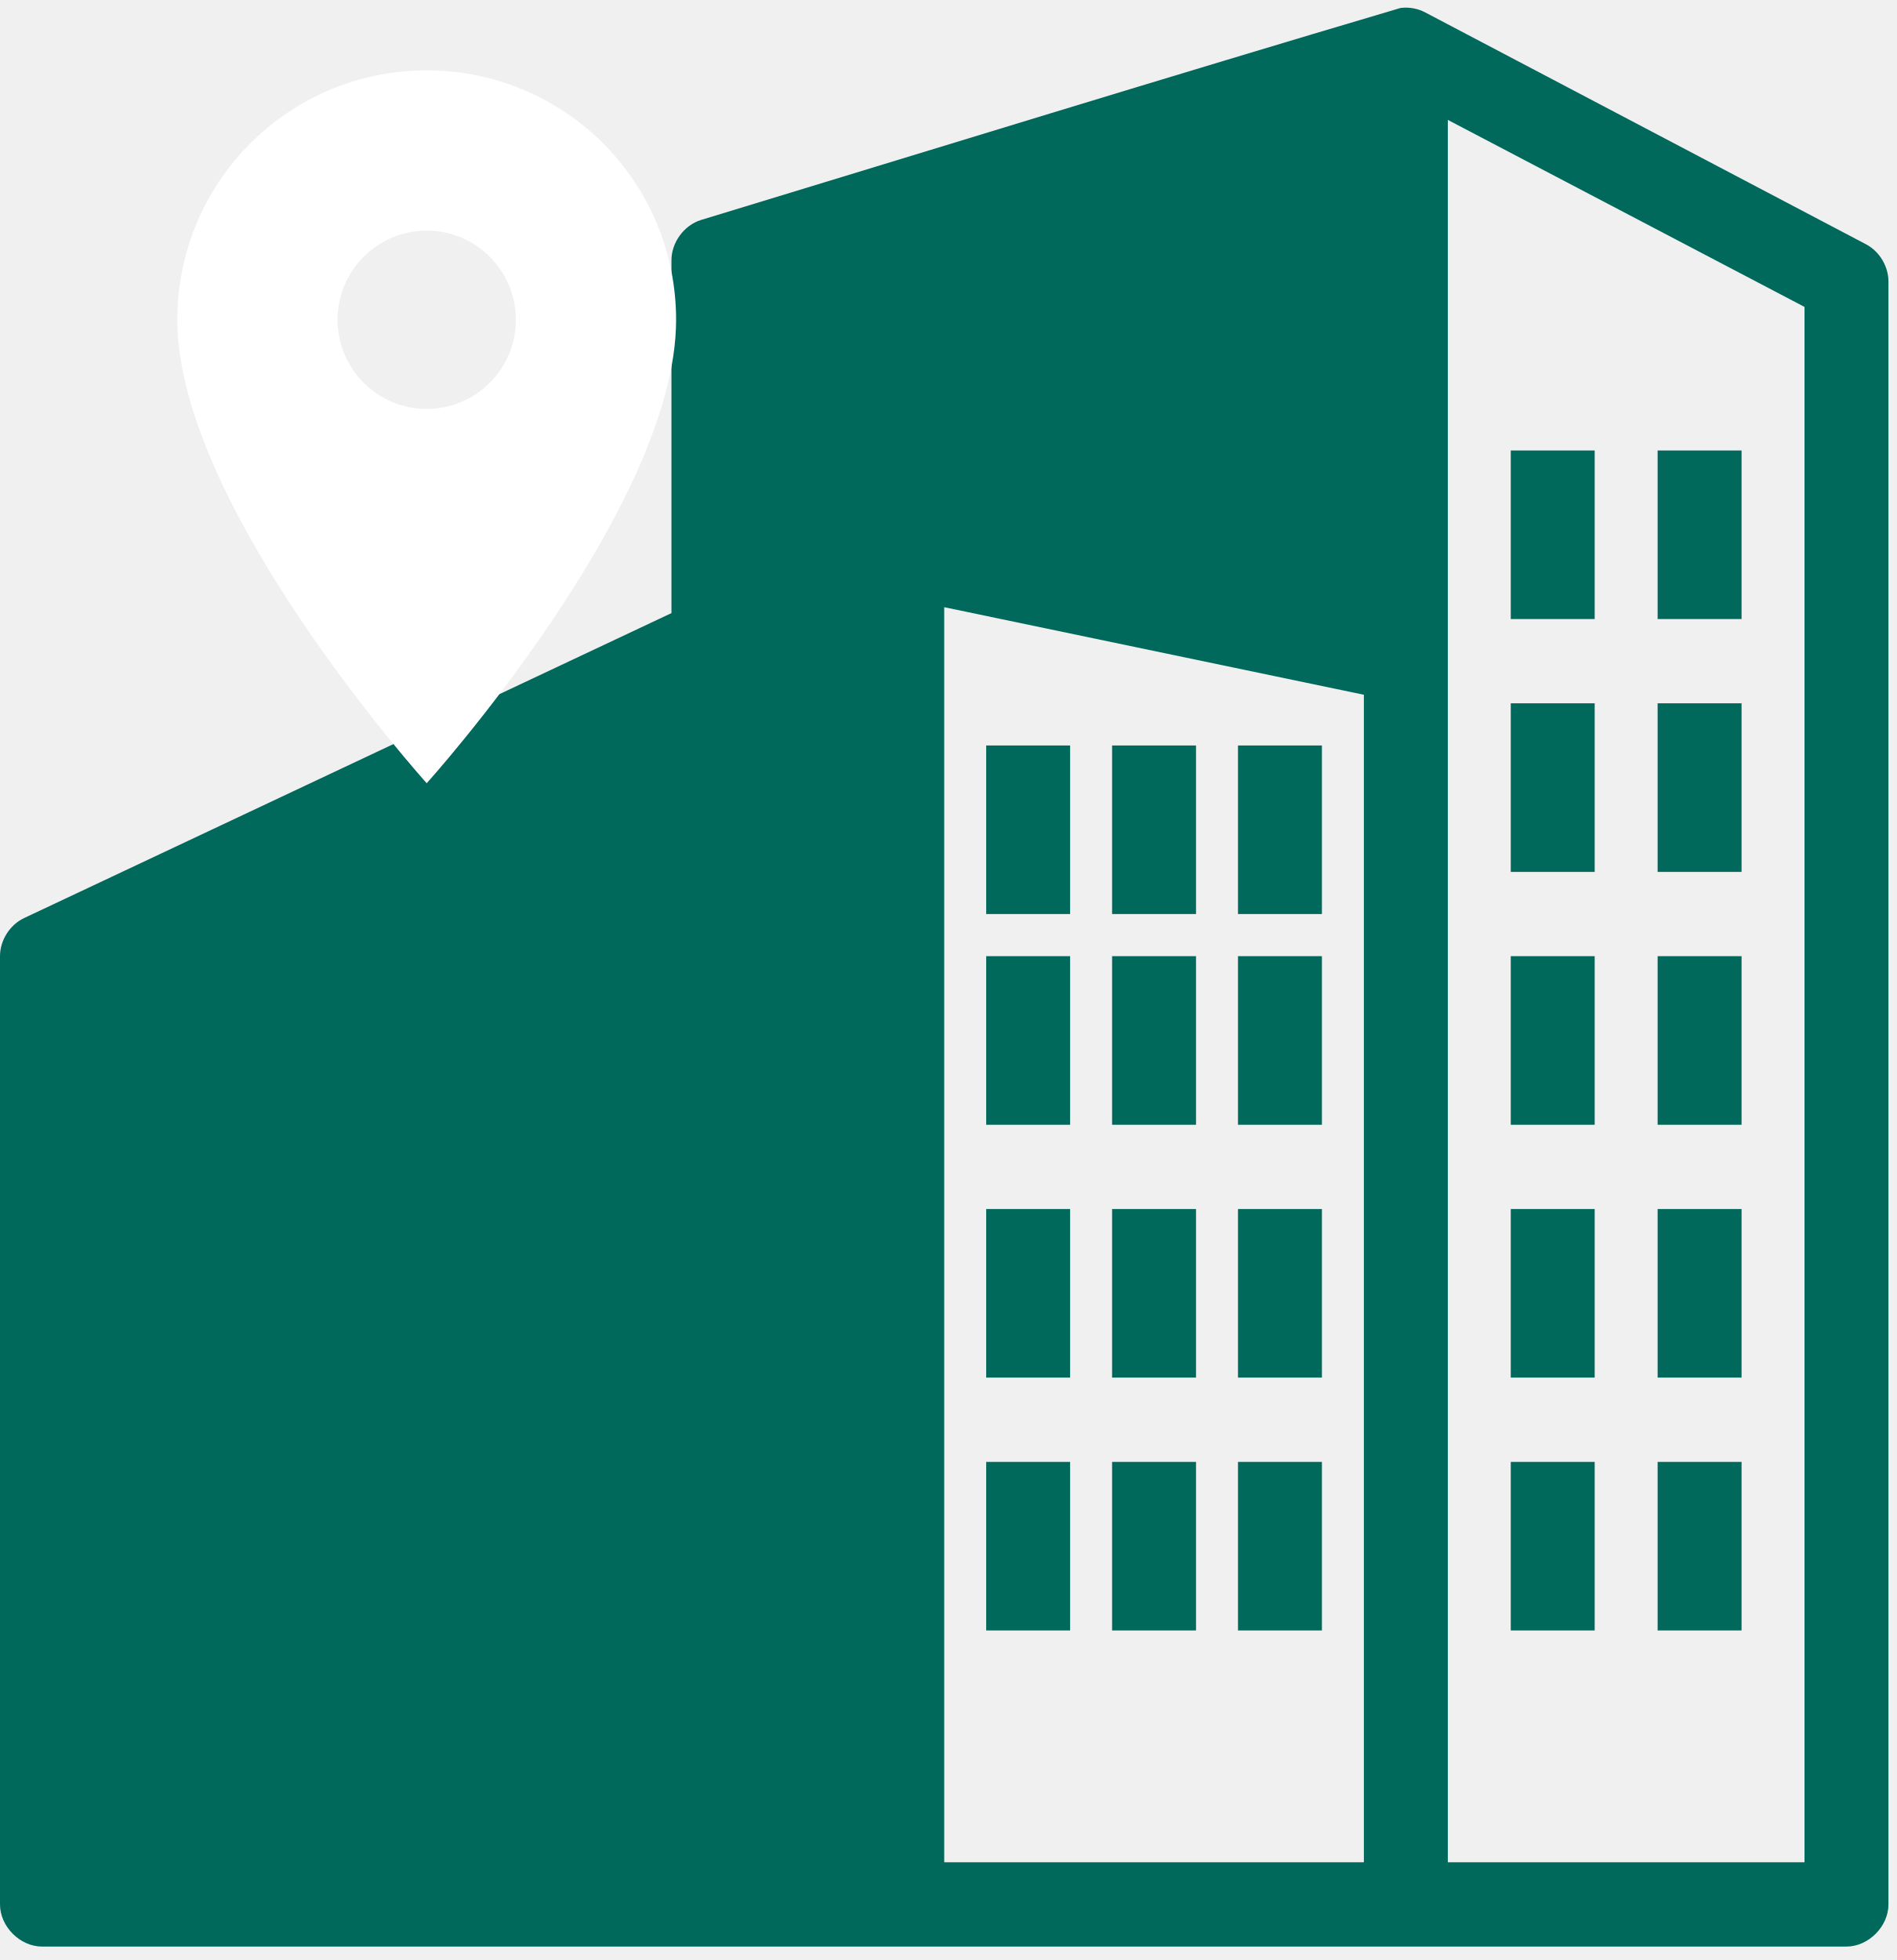
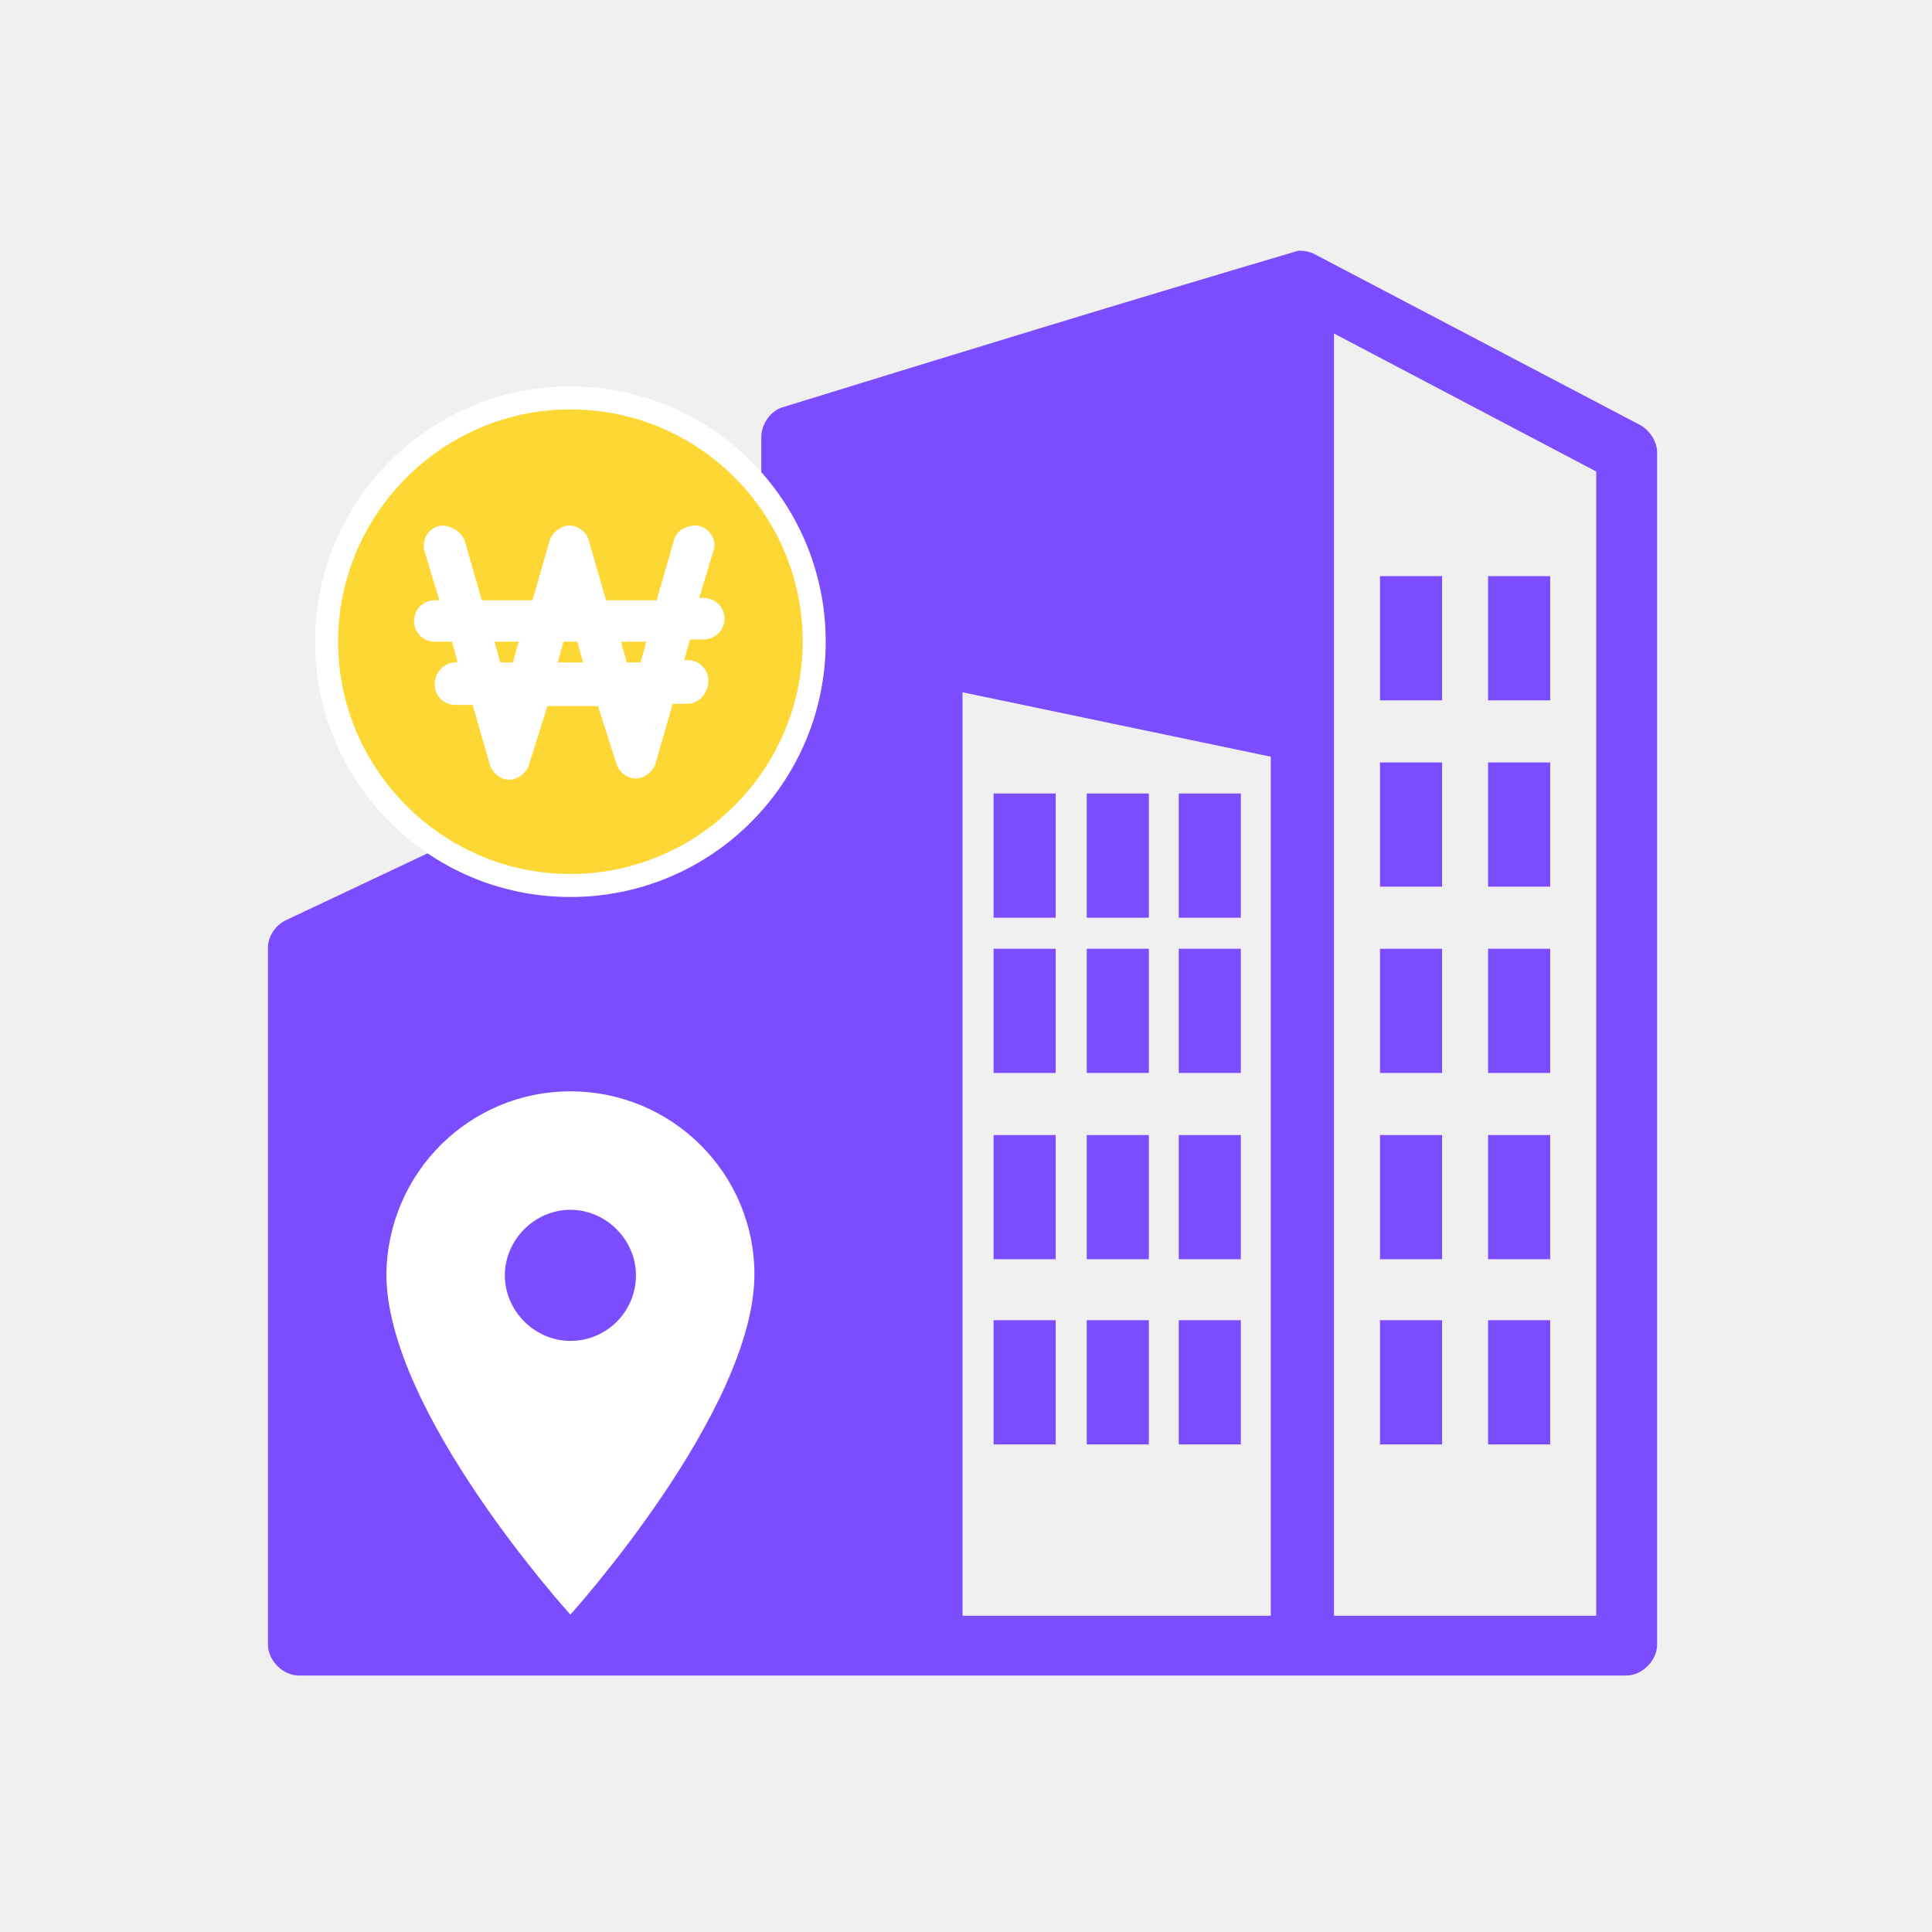
- <svg xmlns="http://www.w3.org/2000/svg" xmlns:xlink="http://www.w3.org/1999/xlink" class="usp_svg" width="120px" height="124px" viewBox="0 0 120 124" version="1.1">
-   <g id="hotel" stroke="none" stroke-width="1" fill="none" fill-rule="evenodd">
-     <g id="Message-Rolling1---marker-appear" transform="translate(-340, -152)" fill="#00695C" fill-rule="nonzero">
-       <g id="Group-4" transform="translate(340, 152)">
-         <path d="M88.622,0.503 C73.887,4.865 59.092,9.433 44.353,13.918 C43.268,14.256 42.47,15.36 42.486,16.5 L42.486,38.788 L1.535,58.077 C0.624,58.503 0,59.485 -2.76156768e-05,60.493 L-2.76156768e-05,120.483 C0,121.879 1.265,123.149 2.655,123.15 L116.836,123.15 C118.226,123.149 119.491,121.879 119.491,120.483 L119.491,17.834 C119.498,16.865 118.933,15.913 118.08,15.459 L90.199,0.795 C89.72,0.539 89.161,0.435 88.622,0.503 Z M91.61,7.585 L114.18,19.417 L114.18,117.817 L91.61,117.817 C91.61,81.073 91.61,44.329 91.61,7.585 Z M95.593,28.499 L95.593,39.163 L100.903,39.163 L100.903,28.499 L95.593,28.499 Z M104.886,28.499 L104.886,39.163 L110.197,39.163 L110.197,28.499 L104.886,28.499 Z M59.745,38.414 L86.299,43.954 C86.299,68.575 86.299,93.196 86.299,117.817 L59.745,117.817 L59.745,38.414 Z M95.593,44.496 L95.593,55.161 L100.903,55.161 L100.903,44.496 L95.593,44.496 Z M104.886,44.496 L104.886,55.161 L110.197,55.161 L110.197,44.496 L104.886,44.496 Z M62.401,47.162 L62.401,57.827 L67.711,57.827 L67.711,47.162 L62.401,47.162 Z M70.367,47.162 L70.367,57.827 L75.678,57.827 L75.678,47.162 L70.367,47.162 Z M78.333,47.162 L78.333,57.827 L83.644,57.827 L83.644,47.162 L78.333,47.162 Z M62.401,60.493 L62.401,71.158 L67.711,71.158 L67.711,60.493 L62.401,60.493 Z M70.367,60.493 L70.367,71.158 L75.678,71.158 L75.678,60.493 L70.367,60.493 Z M78.333,60.493 L78.333,71.158 L83.644,71.158 L83.644,60.493 L78.333,60.493 Z M95.593,60.493 L95.593,71.158 L100.903,71.158 L100.903,60.493 L95.593,60.493 Z M104.886,60.493 L104.886,71.158 L110.197,71.158 L110.197,60.493 L104.886,60.493 Z M62.401,76.491 L62.401,87.155 L67.711,87.155 L67.711,76.491 L62.401,76.491 Z M70.367,76.491 L70.367,87.155 L75.678,87.155 L75.678,76.491 L70.367,76.491 Z M78.333,76.491 L78.333,87.155 L83.644,87.155 L83.644,76.491 L78.333,76.491 Z M95.593,76.491 L95.593,87.155 L100.903,87.155 L100.903,76.491 L95.593,76.491 Z M104.886,76.491 L104.886,87.155 L110.197,87.155 L110.197,76.491 L104.886,76.491 Z M62.401,92.488 L62.401,103.153 L67.711,103.153 L67.711,92.488 L62.401,92.488 Z M70.367,92.488 L70.367,103.153 L75.678,103.153 L75.678,92.488 L70.367,92.488 Z M78.333,92.488 L78.333,103.153 L83.644,103.153 L83.644,92.488 L78.333,92.488 Z M95.593,92.488 L95.593,103.153 L100.903,103.153 L100.903,92.488 L95.593,92.488 Z M104.886,92.488 L104.886,103.153 L110.197,103.153 L110.197,92.488 L104.886,92.488 Z" id="Shape" />
+ <svg xmlns="http://www.w3.org/2000/svg" xmlns:xlink="http://www.w3.org/1999/xlink" version="1.1" id="Layer_1" x="0px" y="0px" viewBox="0 0 168 168" style="enable-background:new 0 0 168 168;" xml:space="preserve">
+   <style type="text/css">
+ 	.st0{fill:#7C4DFF;}
+ 	.st1{fill:#FFFFFF;}
+ 	.st2{fill:#FDD835;}
+ </style>
+   <animateTransform accumulate="none" additive="replace" attributeName="transform" attributeType="XML" calcMode="linear" dur="0.2s" fill="freeze" from="0 0" keyTimes="0; 0.4; 0.7; 0.8; 1" repeatCount="1" restart="always" to="0 60" type="translate" values="0 0; 0 15; 0 30; 0 45; 0 60" xlink:href="#marker">
+ 	</animateTransform>
+   <animateTransform accumulate="none" additive="replace" attributeName="transform" attributeType="XML" begin="0.5s" calcMode="linear" dur="0.2s" fill="freeze" from="0 60" keyTimes="0; 0.4; 0.7; 0.8; 1" repeatCount="1" restart="always" to="0 120" type="translate" values="0 60; 0 75; 0 90; 0 105; 0 120" xlink:href="#marker">
+ 	</animateTransform>
+   <animate accumulate="none" additive="replace" attributeName="opacity" attributeType="XML" calcMode="linear" dur="0.2s" fill="freeze" from="0" repeatCount="1" restart="always" to="1" xlink:href="#marker">
+ 	</animate>
+   <animateTransform accumulate="none" additive="replace" attributeName="transform" attributeType="XML" begin="0.65s" calcMode="linear" dur="0.2s" fill="freeze" from="8 120" repeatCount="1" restart="always" to="8 72" type="translate" xlink:href="#cash">
+ 	</animateTransform>
+   <g>
+     <g id="hotel">
+       <g id="Message-Rolling1---marker-appear" transform="translate(-340, -152)">
+         <g id="Group-4" transform="translate(340, 152)">
+           <path id="Shape" class="st0" d="M112.9,21.8c-14.9,4.4-29.9,9-44.8,13.6c-1.1,0.3-1.9,1.5-1.9,2.6v22.5L24.9,80      c-0.9,0.4-1.6,1.4-1.6,2.4v60.6c0,1.4,1.3,2.7,2.7,2.7h115.4c1.4,0,2.7-1.3,2.7-2.7V39.4c0-1-0.6-1.9-1.4-2.4l-28.2-14.8      C114,21.9,113.5,21.8,112.9,21.8z M116,29l22.8,12v99.5H116C116,103.3,116,66.1,116,29z M120,50.1v10.8h5.4V50.1H120z       M129.4,50.1v10.8h5.4V50.1H129.4z M83.7,60.2l26.8,5.6c0,24.9,0,49.8,0,74.7H83.7V60.2z M120,66.3v10.8h5.4V66.3H120z       M129.4,66.3v10.8h5.4V66.3H129.4z M86.4,69v10.8h5.4V69H86.4z M94.5,69v10.8h5.4V69H94.5z M102.5,69v10.8h5.4V69H102.5z       M86.4,82.5v10.8h5.4V82.5H86.4z M94.5,82.5v10.8h5.4V82.5H94.5z M102.5,82.5v10.8h5.4V82.5H102.5z M120,82.5v10.8h5.4V82.5H120      z M129.4,82.5v10.8h5.4V82.5H129.4z M86.4,98.7v10.8h5.4V98.7H86.4z M94.5,98.7v10.8h5.4V98.7H94.5z M102.5,98.7v10.8h5.4V98.7      H102.5z M120,98.7v10.8h5.4V98.7H120z M129.4,98.7v10.8h5.4V98.7H129.4z M86.4,114.8v10.8h5.4v-10.8H86.4z M94.5,114.8v10.8h5.4      v-10.8H94.5z M102.5,114.8v10.8h5.4v-10.8H102.5z M120,114.8v10.8h5.4v-10.8H120z M129.4,114.8v10.8h5.4v-10.8H129.4z" />
+         </g>
      </g>
    </g>
+     <path id="marker" class="st1" d="M49.6,116.6c-3.1,0-5.7-2.6-5.7-5.7s2.6-5.7,5.7-5.7s5.7,2.6,5.7,5.7c0,0,0,0,0,0   C55.3,114,52.8,116.6,49.6,116.6z M49.6,94.9c-8.8,0-15.9,7.1-16,15.9c0,0,0,0,0,0c0,12,16,29.6,16,29.6s16-17.7,16-29.6   C65.6,102.1,58.5,94.9,49.6,94.9C49.7,94.9,49.7,94.9,49.6,94.9z" />
+     <g>
+       <circle class="st1" cx="49.6" cy="55.8" r="22.2" />
+       <path id="cash" class="st2" d="M54,55.8l0.5,1.8h1.2l0.5-1.8H54z M49,55.8l-0.5,1.8h2.2l-0.5-1.8H49z M43,55.8l0.5,1.8h1.1    l0.5-1.8H43z M38.4,45.7c0.8,0,1.7,0.5,2,1.3l1.5,5.2h4.4l1.5-5.2c0.2-0.7,1-1.3,1.7-1.3c0.7,0,1.5,0.5,1.7,1.3l1.5,5.2h4.4    l1.5-5.2c0.2-0.8,0.9-1.2,1.7-1.3c1.2-0.1,2.2,1.2,1.7,2.3l-1.2,4h0.4c1,0,1.8,0.8,1.8,1.8c0,1-0.8,1.8-1.8,1.8H60l-0.5,1.8h0.3    c1,0,1.8,0.8,1.8,1.8c0,1-0.8,2-1.8,2h-1.3l-1.5,5.2c-0.2,0.7-1,1.3-1.7,1.3c-0.8,0-1.5-0.6-1.7-1.3L52,61.4h-4.4L46,66.5    c-0.2,0.7-1,1.3-1.7,1.3c-0.8,0-1.5-0.6-1.7-1.3l-1.5-5.2h-1.5c-1,0-1.8-0.8-1.8-1.8c0-1,0.8-1.9,1.8-1.9h0.2l-0.5-1.8h-1.5    c-1,0-1.8-0.8-1.8-1.8s0.8-1.8,1.8-1.8h0.4l-1.2-4C36.5,47,37.3,45.8,38.4,45.7z M49.6,35.6c-11.1,0-20.2,9.1-20.2,20.2    S38.5,76,49.6,76s20.2-9.1,20.2-20.2S60.8,35.6,49.6,35.6z" />
+     </g>
  </g>
-   <defs>
-     <style>.cls-1{fill:#ffffff;}</style>
-   </defs>
-   <path class="cls-1" id="marker" d="M27,25.87a5.64,5.64,0,1,1,5.64-5.64A5.64,5.64,0,0,1,27,25.87ZM27,4.45A15.77,15.77,0,0,0,11.22,20.24C11.22,32.07,27,49.55,27,49.55S42.78,32.07,42.78,20.24A15.77,15.77,0,0,0,27,4.45Z" transform="translate(0, 0)" />
-   <animateTransform xlink:href="#marker" attributeName="transform" attributeType="XML" type="translate" from="0 0" to="0 60" dur="0.2s" values="0 0; 0 15; 0 30; 0 45; 0 60" keyTimes="0; 0.4; 0.7; 0.8; 1" repeatCount="1" fill="freeze" />
-   <animateTransform xlink:href="#marker" attributeName="transform" attributeType="XML" type="translate" begin="0.5s" from="0 60" to="0 120" dur="0.2s" values="0 60; 0 75; 0 90; 0 105; 0 120" keyTimes="0; 0.4; 0.7; 0.8; 1" repeatCount="1" fill="freeze" />
-   <animate xlink:href="#marker" attributeName="opacity" attributeType="XML" from="0" to="1" dur="0.2s" repeatCount="1" fill="freeze" />
-   <style type="text/css">
- .st0{fill:#FDD835;}
- </style>
-   <path class="st0" id="cash" d="M24.3,20l0.5,1.8H26l0.5-1.8H24.3z M19.4,20l-0.5,1.8h2.2L20.6,20H19.4z M13.4,20l0.5,1.8h1.1l0.5-1.8H13.4z    M8.9,10c0.8,0,1.7,0.5,2,1.3l1.5,5.1h4.4l1.5-5.1c0.2-0.7,1-1.3,1.7-1.3s1.5,0.5,1.7,1.3l1.5,5.1h4.4l1.5-5.1   c0.2-0.8,0.9-1.2,1.7-1.3c1.2-0.1,2.2,1.2,1.7,2.3l-1.2,4h0.4c1,0,1.8,0.8,1.8,1.8c0,1-0.8,1.8-1.8,1.8h-1.5l-0.5,1.8H30   c1,0,1.8,0.8,1.8,1.8S31,25.5,30,25.5h-1.3l-1.5,5.1c-0.2,0.7-1,1.3-1.7,1.3c-0.8,0-1.5-0.6-1.7-1.3l-1.5-5.1h-4.4l-1.5,5.1   c-0.2,0.7-1,1.3-1.7,1.3c-0.8,0-1.5-0.6-1.7-1.3l-1.5-5.1H10c-1,0-1.8-0.8-1.8-1.8S9,21.8,10,21.8h0.2L9.7,20H8.2   c-1,0-1.8-0.8-1.8-1.8c0-1,0.8-1.8,1.8-1.8h0.4l-1.2-4C7,11.3,7.8,10.1,8.9,10z M20,0C9,0,0,9,0,20s9,20,20,20s20-9,20-20S31,0,20,0   z" transform="translate(8, 128)" />
-   <animateTransform xlink:href="#cash" attributeName="transform" attributeType="XML" type="translate" begin="0.65s" from="8 120" to="8 72" dur="0.2s" repeatCount="1" fill="freeze" />
</svg>
